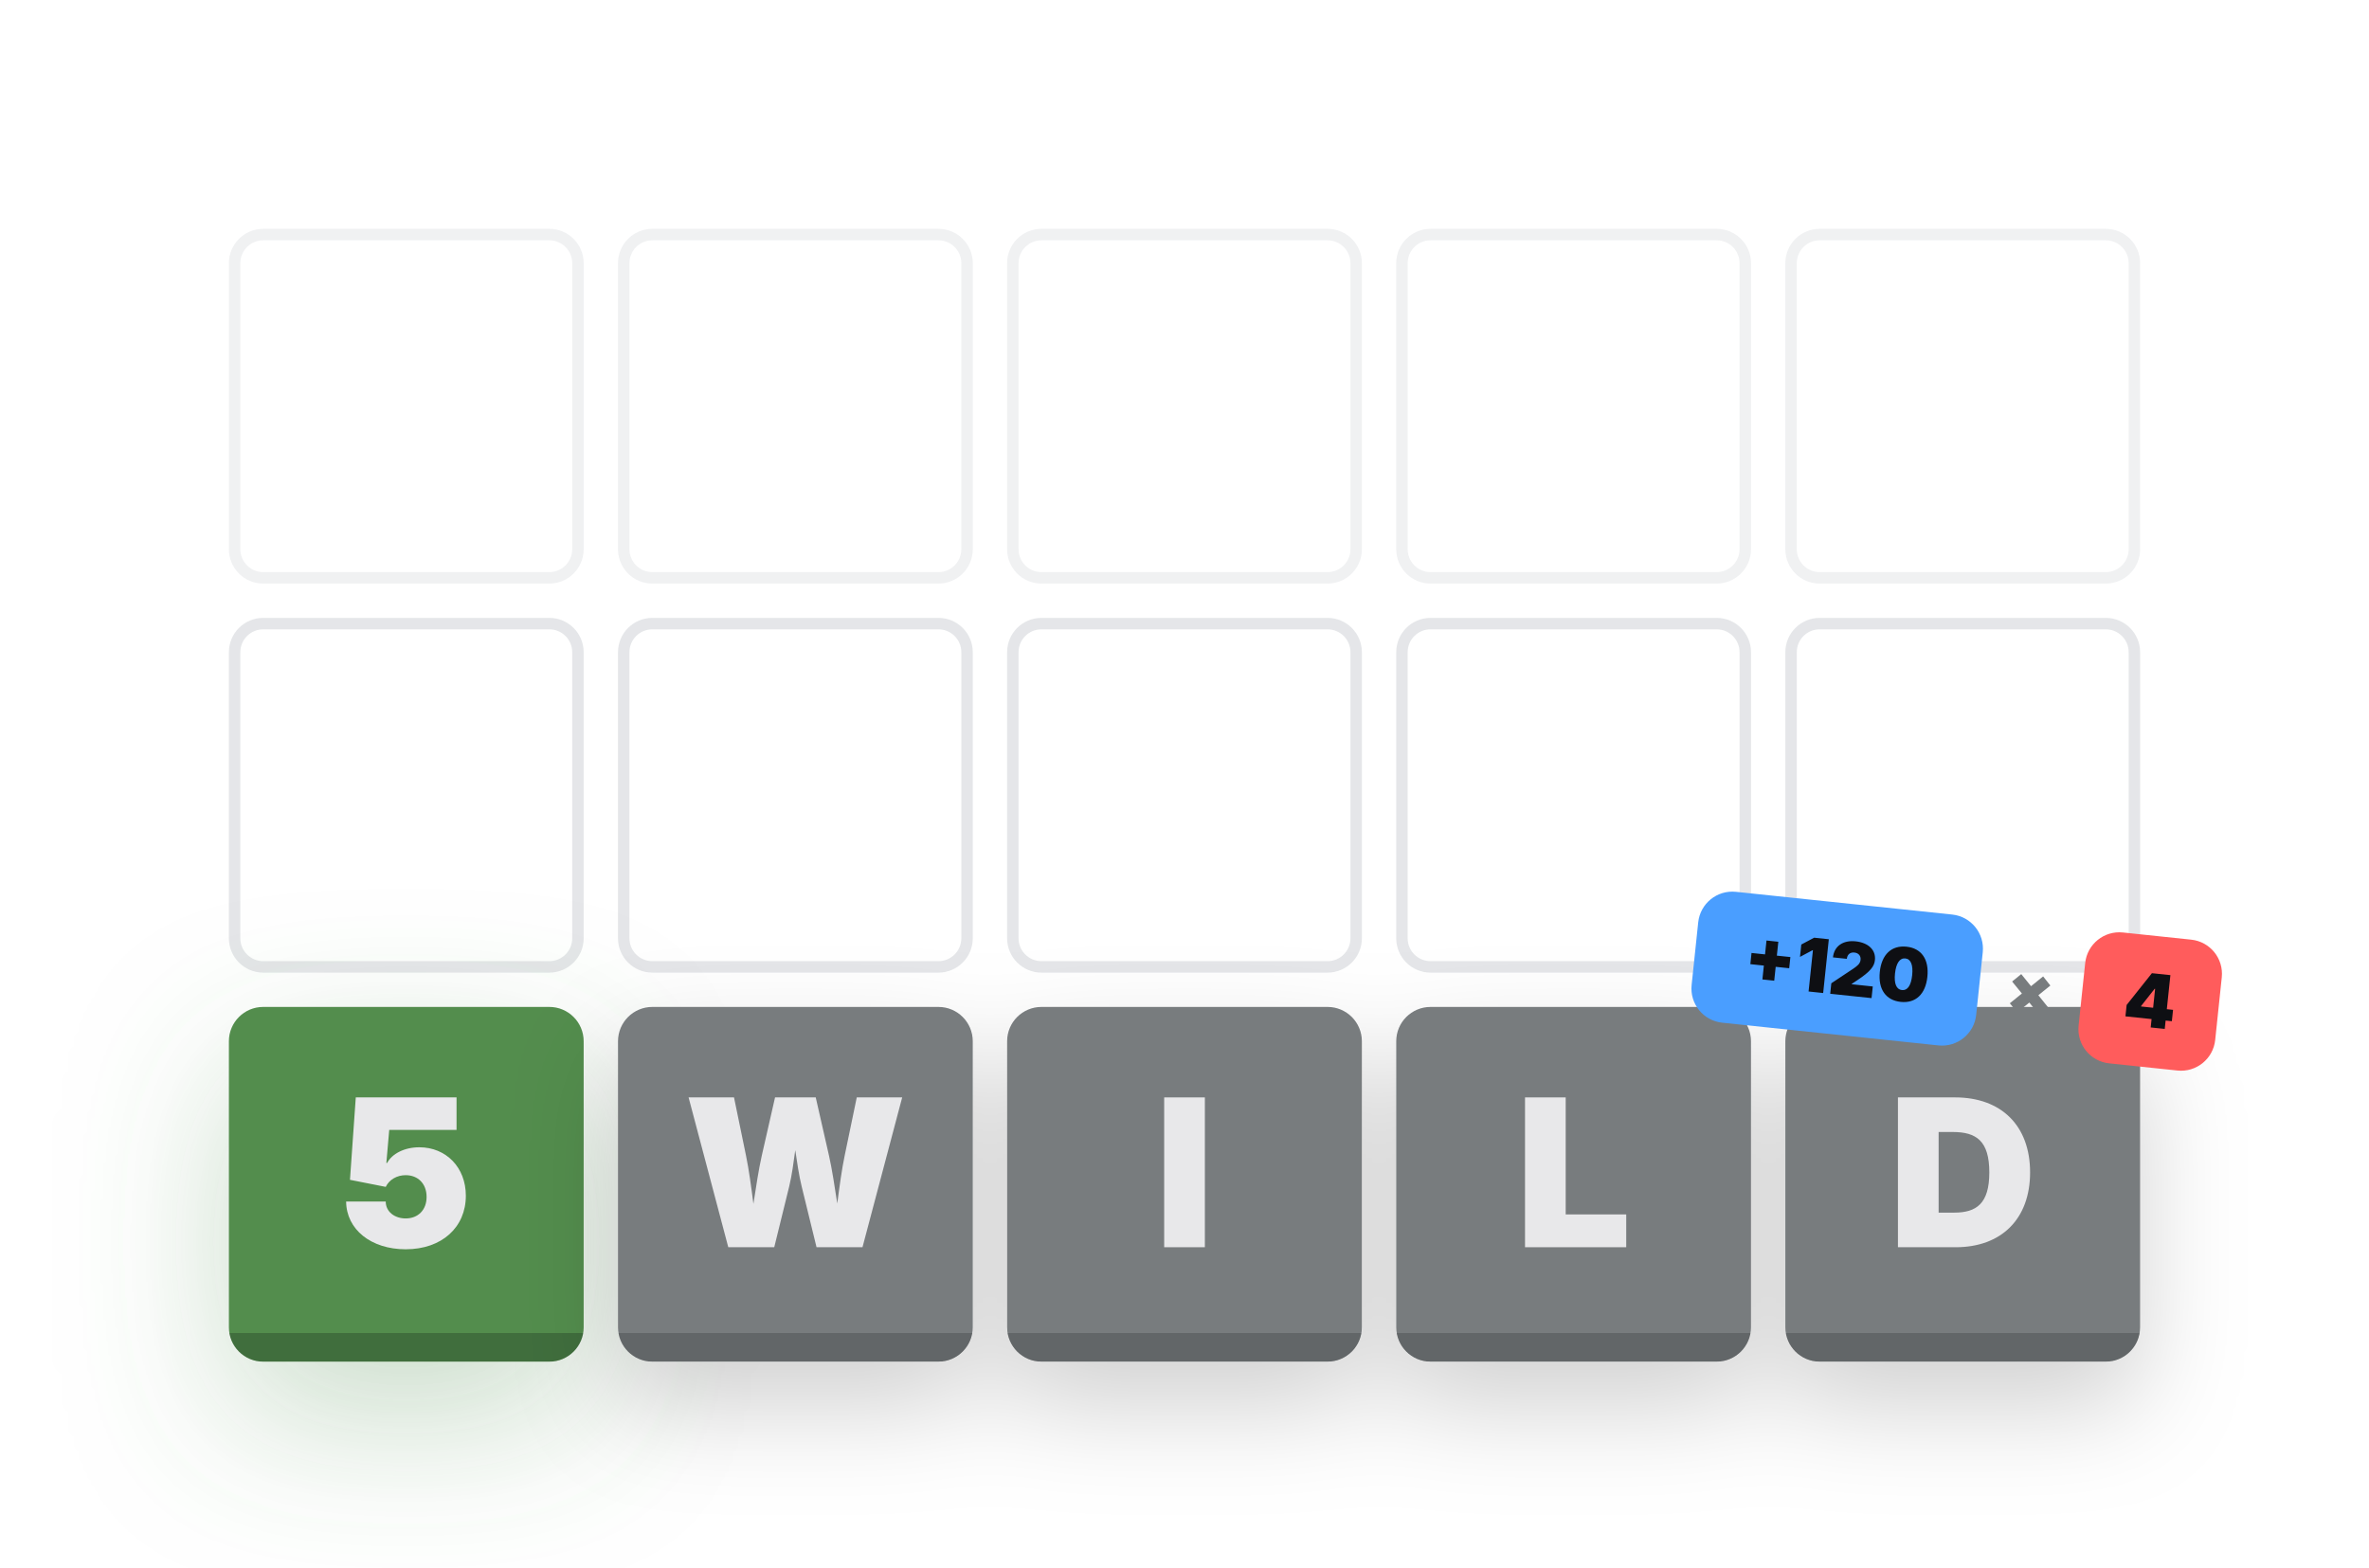
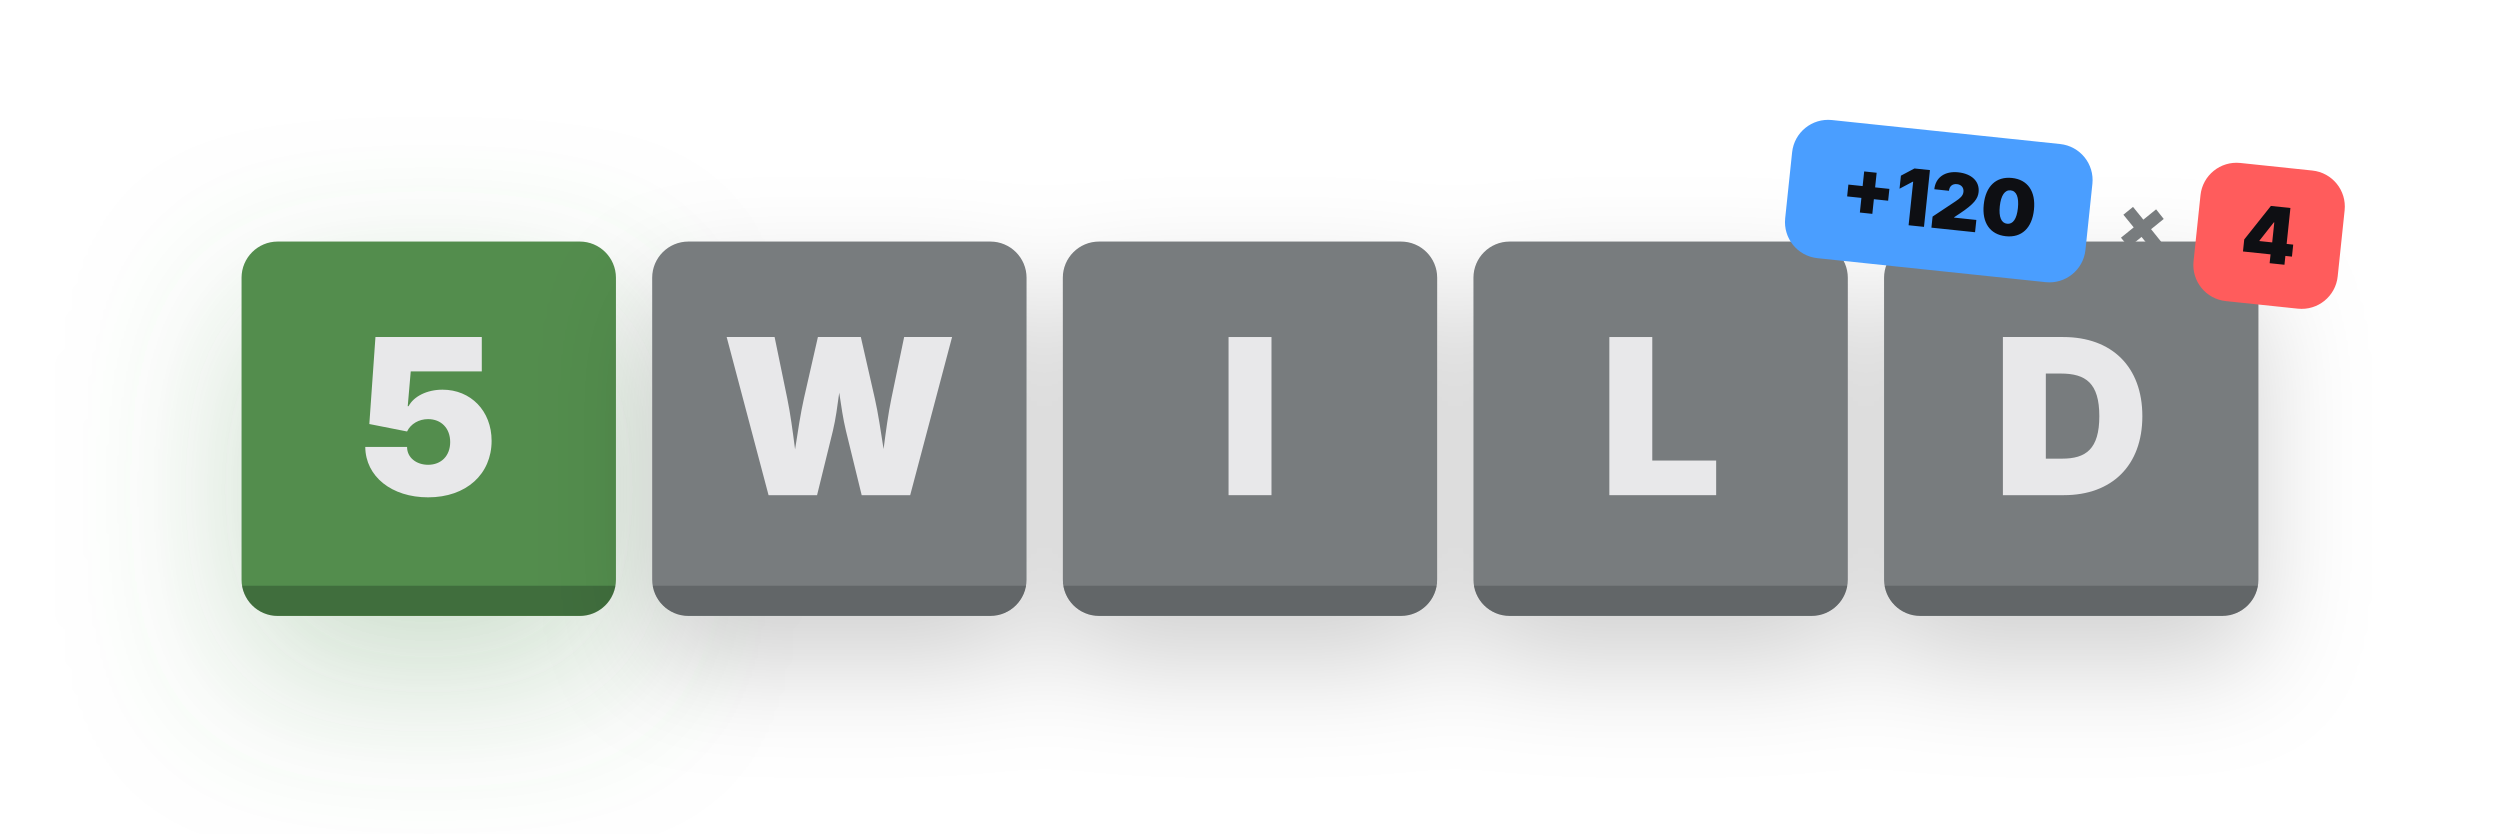
- <svg xmlns="http://www.w3.org/2000/svg" width="414" height="274" viewBox="0 0 414 274" role="img" aria-label="5 Wild">
+ <svg xmlns="http://www.w3.org/2000/svg" width="414" height="138" viewBox="0 0 414 138" role="img" aria-label="5 Wild">
  <defs>
    <clipPath id="t0">
-       <rect x="40" y="176" width="62" height="62" rx="6" />
+       <rect x="40" y="40" width="62" height="62" rx="6" />
    </clipPath>
    <clipPath id="t1">
-       <rect x="108" y="176" width="62" height="62" rx="6" />
+       <rect x="108" y="40" width="62" height="62" rx="6" />
    </clipPath>
    <clipPath id="t2">
-       <rect x="176" y="176" width="62" height="62" rx="6" />
+       <rect x="176" y="40" width="62" height="62" rx="6" />
    </clipPath>
    <clipPath id="t3">
-       <rect x="244" y="176" width="62" height="62" rx="6" />
+       <rect x="244" y="40" width="62" height="62" rx="6" />
    </clipPath>
    <clipPath id="t4">
-       <rect x="312" y="176" width="62" height="62" rx="6" />
+       <rect x="312" y="40" width="62" height="62" rx="6" />
    </clipPath>
    <filter id="drop" x="-40%" y="-40%" width="180%" height="200%">
      <feDropShadow dx="0" dy="8" stdDeviation="9" flood-color="#000" flood-opacity="0.18" />
    </filter>
    <filter id="glow" x="-50%" y="-50%" width="200%" height="220%">
      <feDropShadow dx="0" dy="10" stdDeviation="14" flood-color="#538d4e" flood-opacity="0.3" />
    </filter>
  </defs>
-   <g fill="none" stroke="#d3d6da" stroke-width="2">
-     <g opacity="0.35">
-       <rect x="41" y="41" width="60" height="60" rx="5" />
-       <rect x="109" y="41" width="60" height="60" rx="5" />
-       <rect x="177" y="41" width="60" height="60" rx="5" />
-       <rect x="245" y="41" width="60" height="60" rx="5" />
-       <rect x="313" y="41" width="60" height="60" rx="5" />
-     </g>
-     <g opacity="0.6">
-       <rect x="41" y="109" width="60" height="60" rx="5" />
-       <rect x="109" y="109" width="60" height="60" rx="5" />
-       <rect x="177" y="109" width="60" height="60" rx="5" />
-       <rect x="245" y="109" width="60" height="60" rx="5" />
-       <rect x="313" y="109" width="60" height="60" rx="5" />
-     </g>
-   </g>
  <g filter="url(#glow)">
    <g clip-path="url(#t0)">
-       <rect x="40" y="176" width="62" height="62" fill="#538d4e" />
-       <rect x="40" y="233" width="62" height="5" fill="#000" opacity="0.22" />
+       <rect x="40" y="40" width="62" height="62" fill="#538d4e" />
+       <rect x="40" y="97" width="62" height="5" fill="#000" opacity="0.22" />
    </g>
  </g>
  <g filter="url(#drop)">
    <g clip-path="url(#t1)">
-       <rect x="108" y="176" width="62" height="62" fill="#787c7e" />
-       <rect x="108" y="233" width="62" height="5" fill="#000" opacity="0.18" />
+       <rect x="108" y="40" width="62" height="62" fill="#787c7e" />
+       <rect x="108" y="97" width="62" height="5" fill="#000" opacity="0.18" />
    </g>
    <g clip-path="url(#t2)">
-       <rect x="176" y="176" width="62" height="62" fill="#787c7e" />
-       <rect x="176" y="233" width="62" height="5" fill="#000" opacity="0.18" />
+       <rect x="176" y="40" width="62" height="62" fill="#787c7e" />
+       <rect x="176" y="97" width="62" height="5" fill="#000" opacity="0.18" />
    </g>
    <g clip-path="url(#t3)">
-       <rect x="244" y="176" width="62" height="62" fill="#787c7e" />
-       <rect x="244" y="233" width="62" height="5" fill="#000" opacity="0.18" />
+       <rect x="244" y="40" width="62" height="62" fill="#787c7e" />
+       <rect x="244" y="97" width="62" height="5" fill="#000" opacity="0.18" />
    </g>
    <g clip-path="url(#t4)">
-       <rect x="312" y="176" width="62" height="62" fill="#787c7e" />
-       <rect x="312" y="233" width="62" height="5" fill="#000" opacity="0.18" />
+       <rect x="312" y="40" width="62" height="62" fill="#787c7e" />
+       <rect x="312" y="97" width="62" height="5" fill="#000" opacity="0.18" />
    </g>
  </g>
  <g fill="#e8e8ea" font-family="system-ui, -apple-system, 'Segoe UI', sans-serif" font-size="36" font-weight="900" text-anchor="middle">
-     <text x="71" y="218">5</text>
-     <text x="139" y="218">W</text>
-     <text x="207" y="218">I</text>
-     <text x="275" y="218">L</text>
-     <text x="343" y="218">D</text>
+     <text x="71" y="82">5</text>
+     <text x="139" y="82">W</text>
+     <text x="207" y="82">I</text>
+     <text x="275" y="82">L</text>
+     <text x="343" y="82">D</text>
  </g>
-   <g transform="rotate(6 342 171)" font-family="system-ui, -apple-system, 'Segoe UI', sans-serif" font-weight="900" text-anchor="middle">
-     <rect x="296" y="160" width="50" height="23" rx="6" fill="#4a9eff" />
-     <text x="321" y="176" font-size="13" fill="#0e0f13">+120</text>
-     <text x="355" y="176" font-size="12" fill="#787c7e">×</text>
-     <rect x="364" y="160" width="24" height="23" rx="6" fill="#ff5c5c" />
-     <text x="376" y="176" font-size="13" fill="#0e0f13">4</text>
+   <g transform="rotate(6 342 35)" font-family="system-ui, -apple-system, 'Segoe UI', sans-serif" font-weight="900" text-anchor="middle">
+     <rect x="296" y="24" width="50" height="23" rx="6" fill="#4a9eff" />
+     <text x="321" y="40" font-size="13" fill="#0e0f13">+120</text>
+     <text x="355" y="40" font-size="12" fill="#787c7e">×</text>
+     <rect x="364" y="24" width="24" height="23" rx="6" fill="#ff5c5c" />
+     <text x="376" y="40" font-size="13" fill="#0e0f13">4</text>
  </g>
</svg>
